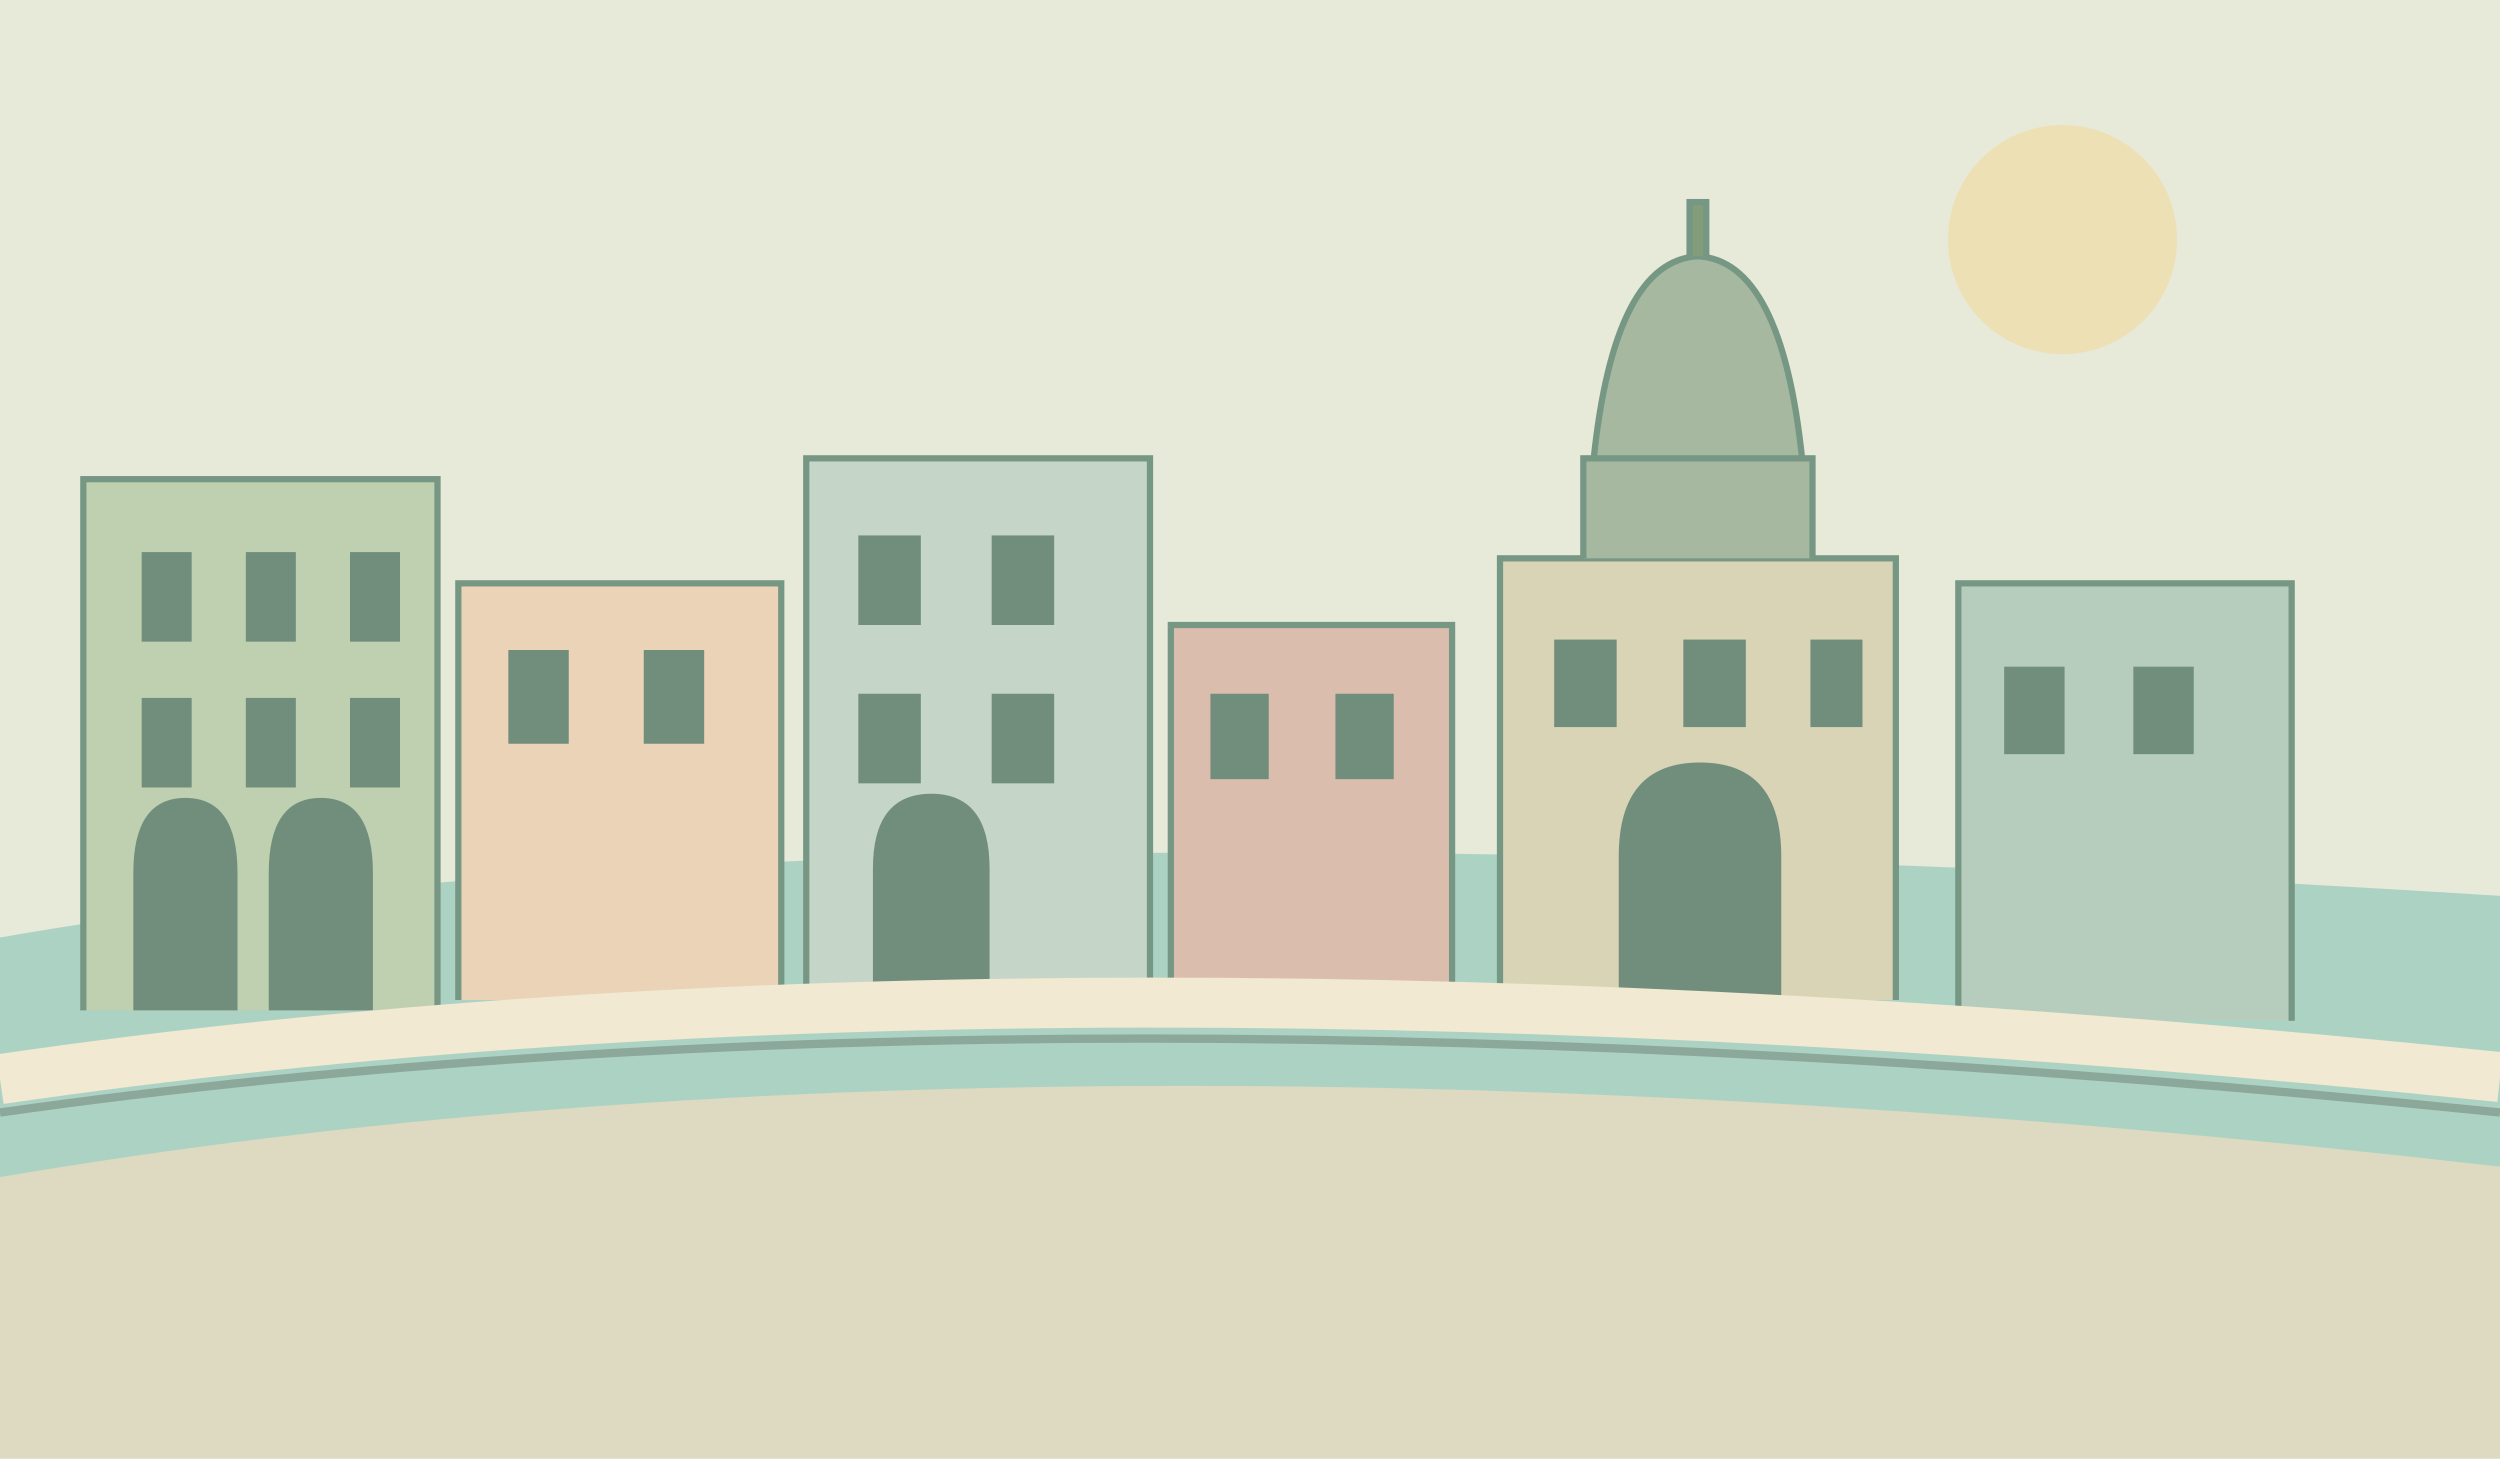
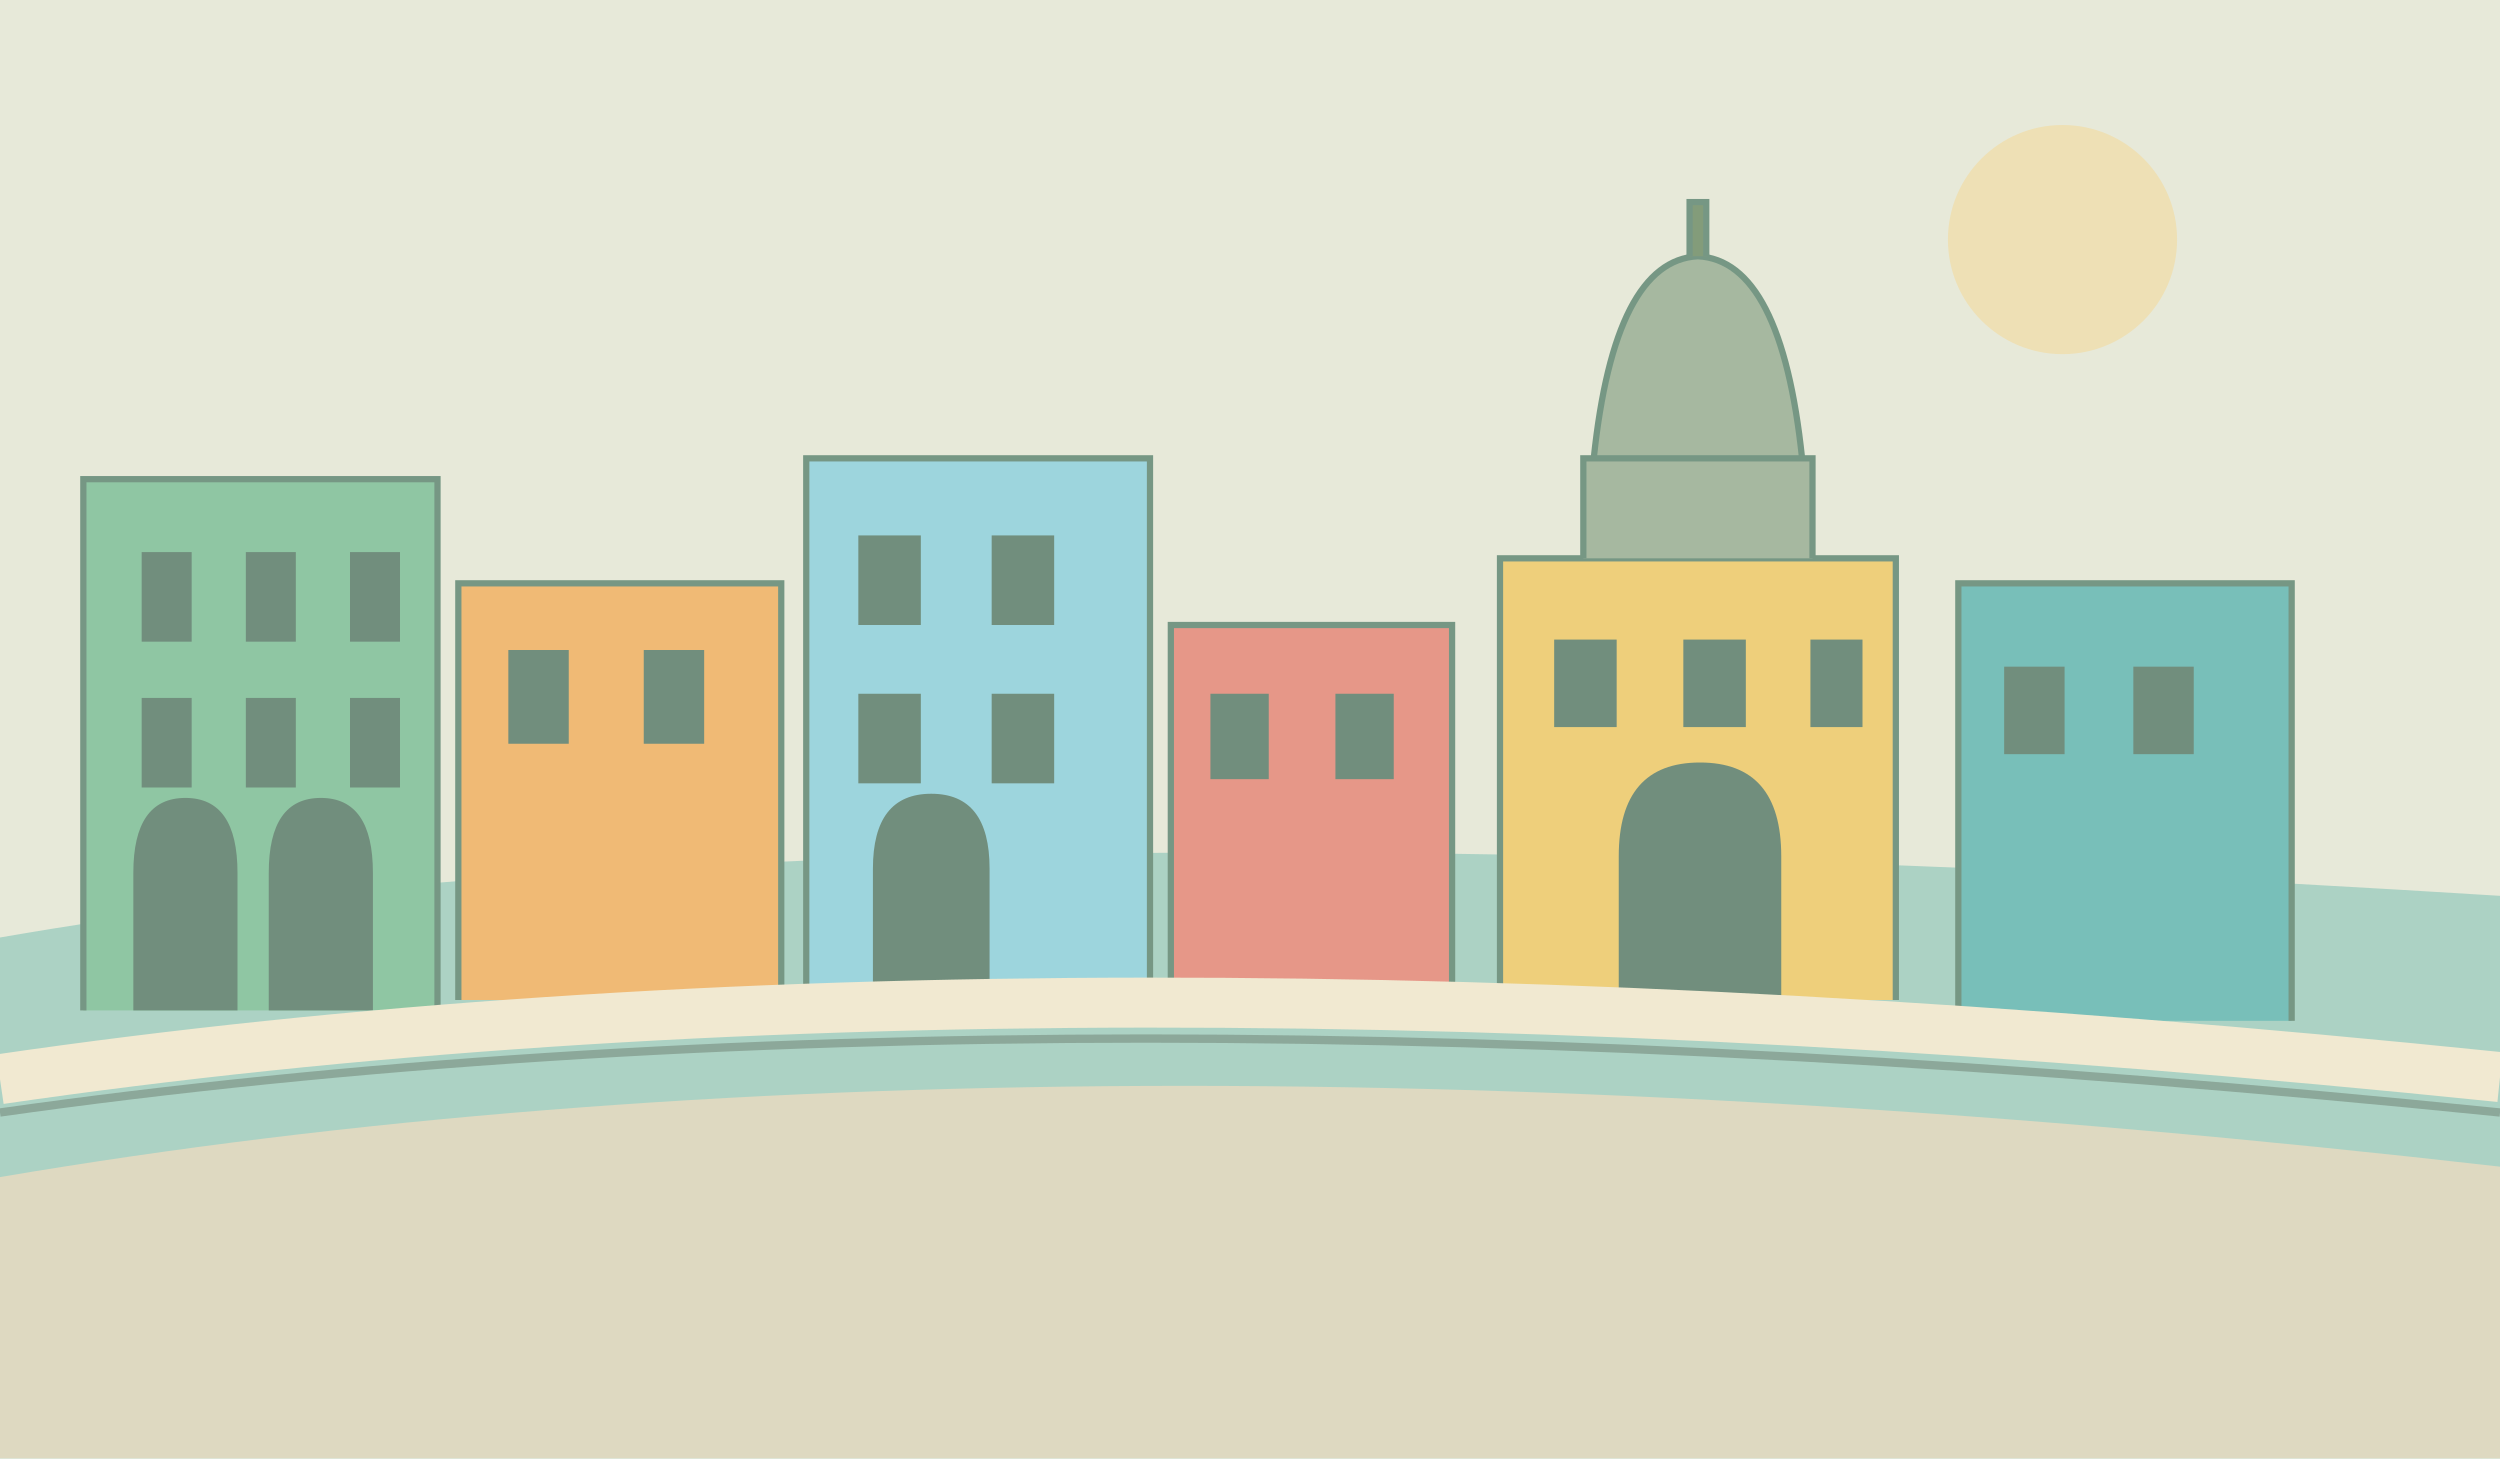
<svg xmlns="http://www.w3.org/2000/svg" width="1200" height="700" viewBox="0 0 1200 700">
  <rect width="1200" height="700" fill="#e7e9d9" />
  <circle cx="990" cy="115" r="55" fill="#eee0b5" />
  <path d="M0 450Q400 380 1200 430V700H0" fill="#acd2c4" />
  <path d="M0 565Q500 480 1200 560V700H0" fill="#ded9c1" />
  <g stroke="#769784" stroke-width="3">
-     <path d="M40 485V230h170v255" fill="#bed0b0" />
-     <path d="M220 480V280h155v200" fill="#ead3b6" />
-     <path d="M387 479V220h165v259" fill="#c5d5c7" />
-     <path d="M562 483V300h135v183" fill="#dbbdae" />
-     <path d="M720 480V268h190v212" fill="#d9d4b6" />
+     <path d="M40 485V230h170v255" fill="#8fc6a3" />
+     <path d="M220 480V280h155v200" fill="#f0ba75" />
+     <path d="M387 479V220h165v259" fill="#9dd5dd" />
+     <path d="M562 483V300h135v183" fill="#e69788" />
+     <path d="M720 480V268h190v212" fill="#eecf7b" />
    <path d="M760 268V220h110v48M765 220Q775 125 815 123Q855 125 865 220" fill="#a6b8a0" />
    <path d="M811 123V97h8v26" fill="#839c7a" />
-     <path d="M940 490V280h160v210" fill="#b6cdbe" />
+     <path d="M940 490V280h160v210" fill="#78bfb9" />
  </g>
  <g fill="#718e7d">
    <path d="M68 265h24v43H68zm50 0h24v43h-24zm50 0h24v43h-24zM68 335h24v43H68zm50 0h24v43h-24zm50 0h24v43h-24zM244 312h29v45h-29zm65 0h29v45h-29zM412 257h30v43h-30zm64 0h30v43h-30zM412 333h30v43h-30zm64 0h30v43h-30zM581 333h28v41h-28zm60 0h28v41h-28zM746 307h30v42h-30zm62 0h30v42h-30zm61 0h25v42h-25zM962 320h29v42h-29zm62 0h29v42h-29z" />
    <path d="M64 485v-66q0-36 25-36t25 36v66zm65 0v-66q0-36 25-36t25 36v66zM419 479v-62q0-36 28-36t28 36v62zM777 480v-69q0-45 39-45t39 45v69z" />
  </g>
  <path d="M0 518Q500 445 1200 517" stroke="#f1e9d1" stroke-width="24" fill="none" />
  <path d="M0 534Q500 463 1200 534" stroke="#8ca89a" stroke-width="4" fill="none" />
</svg>
